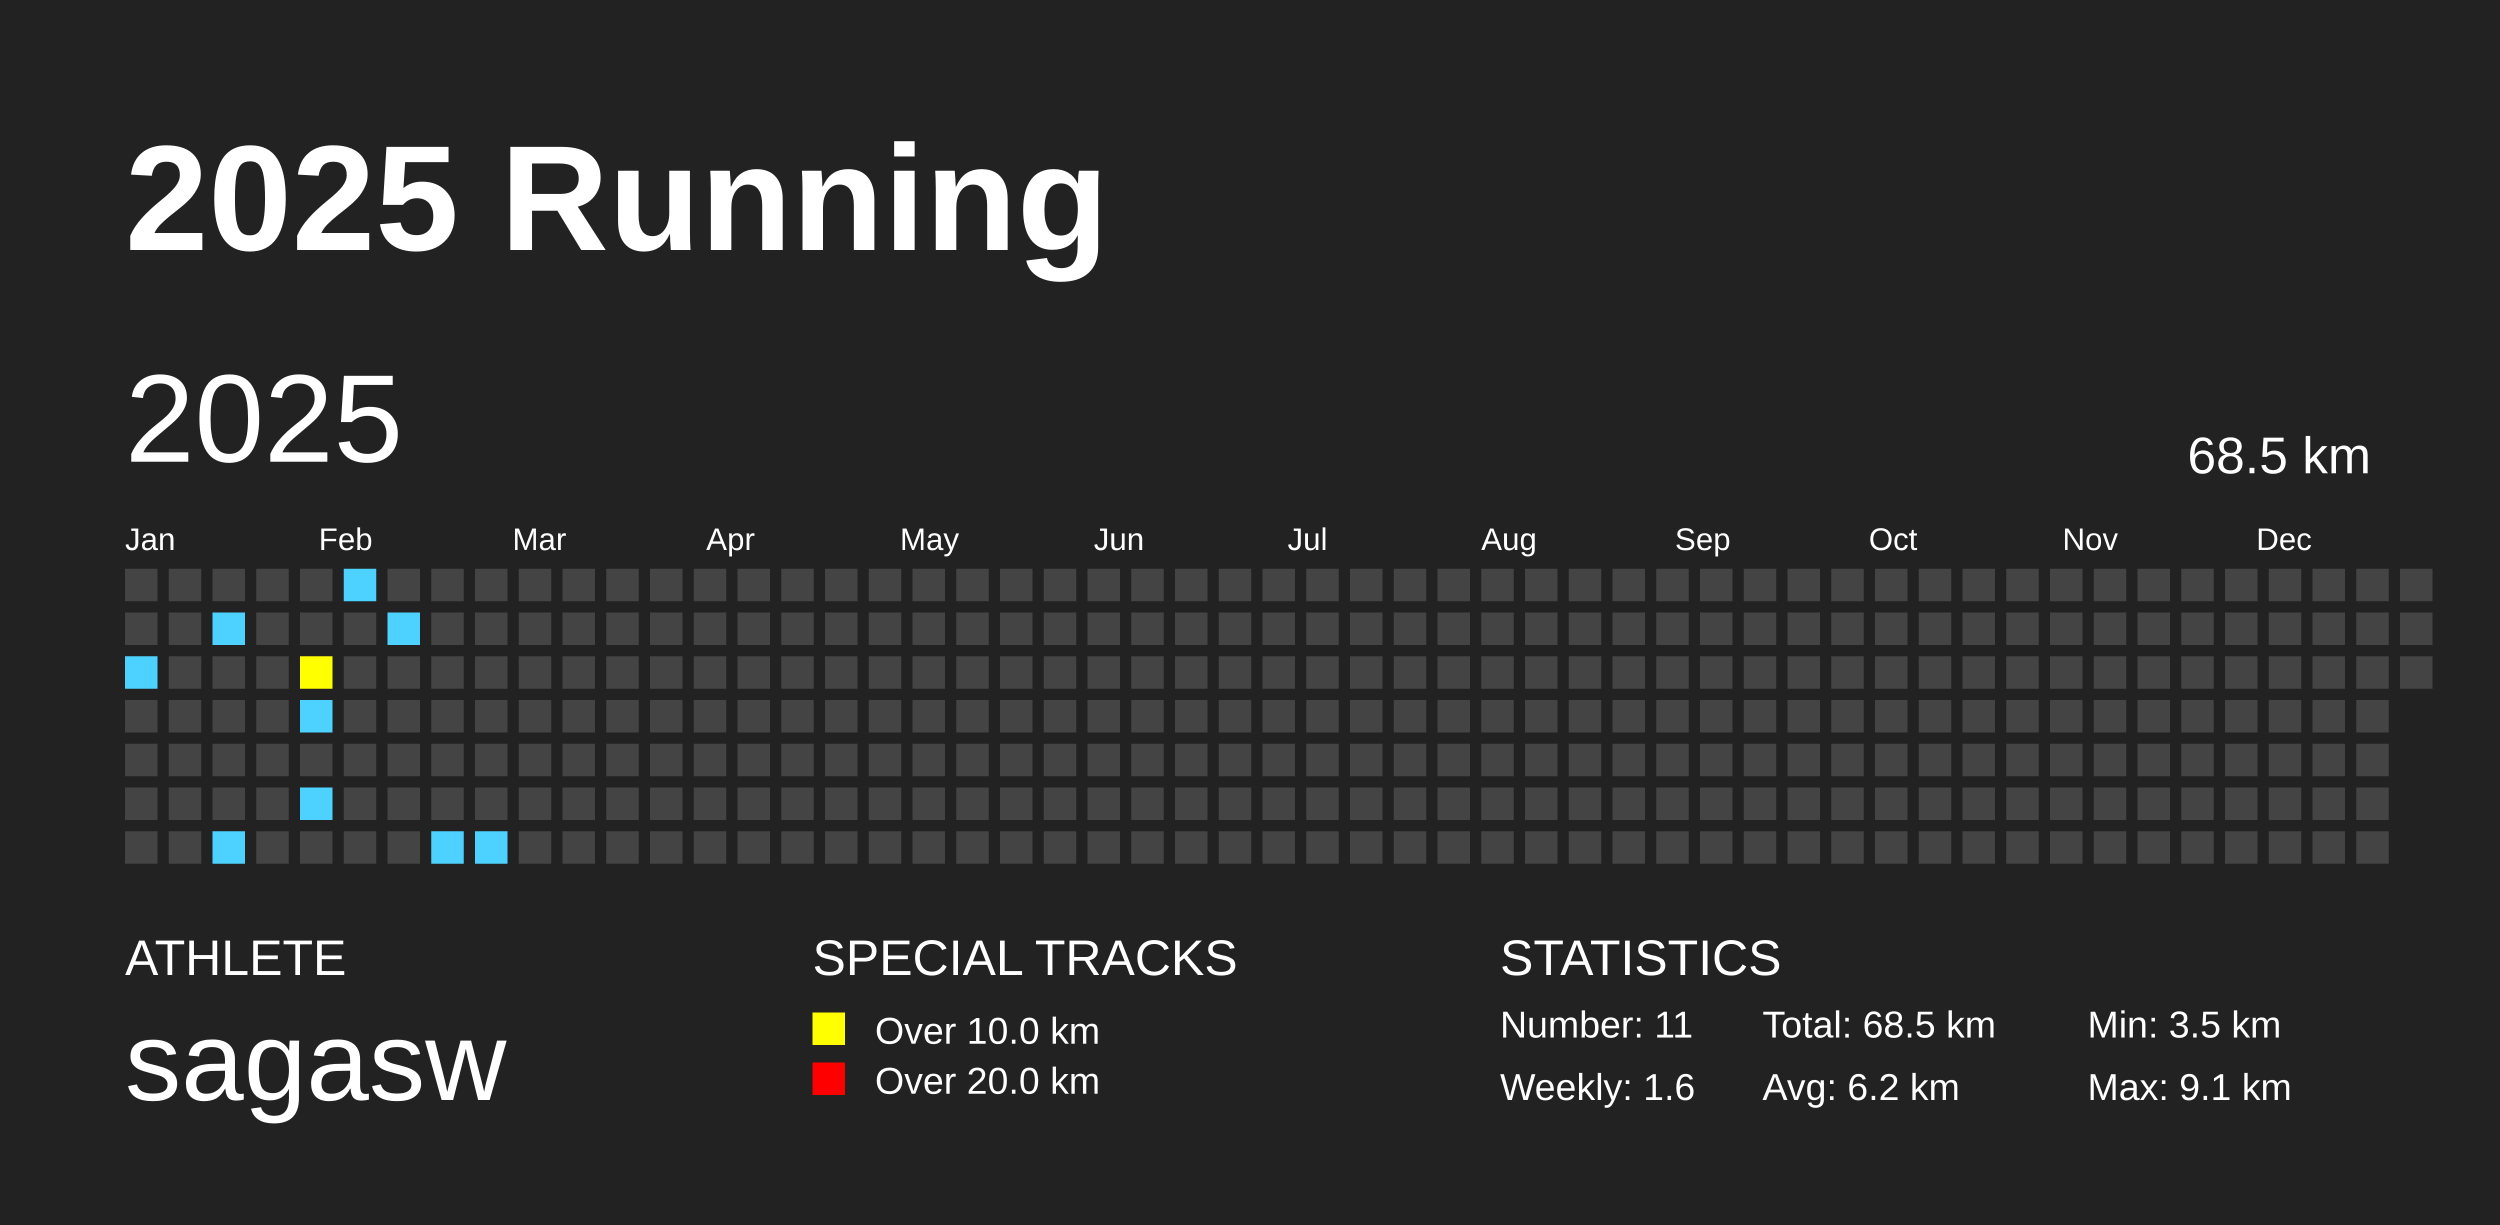
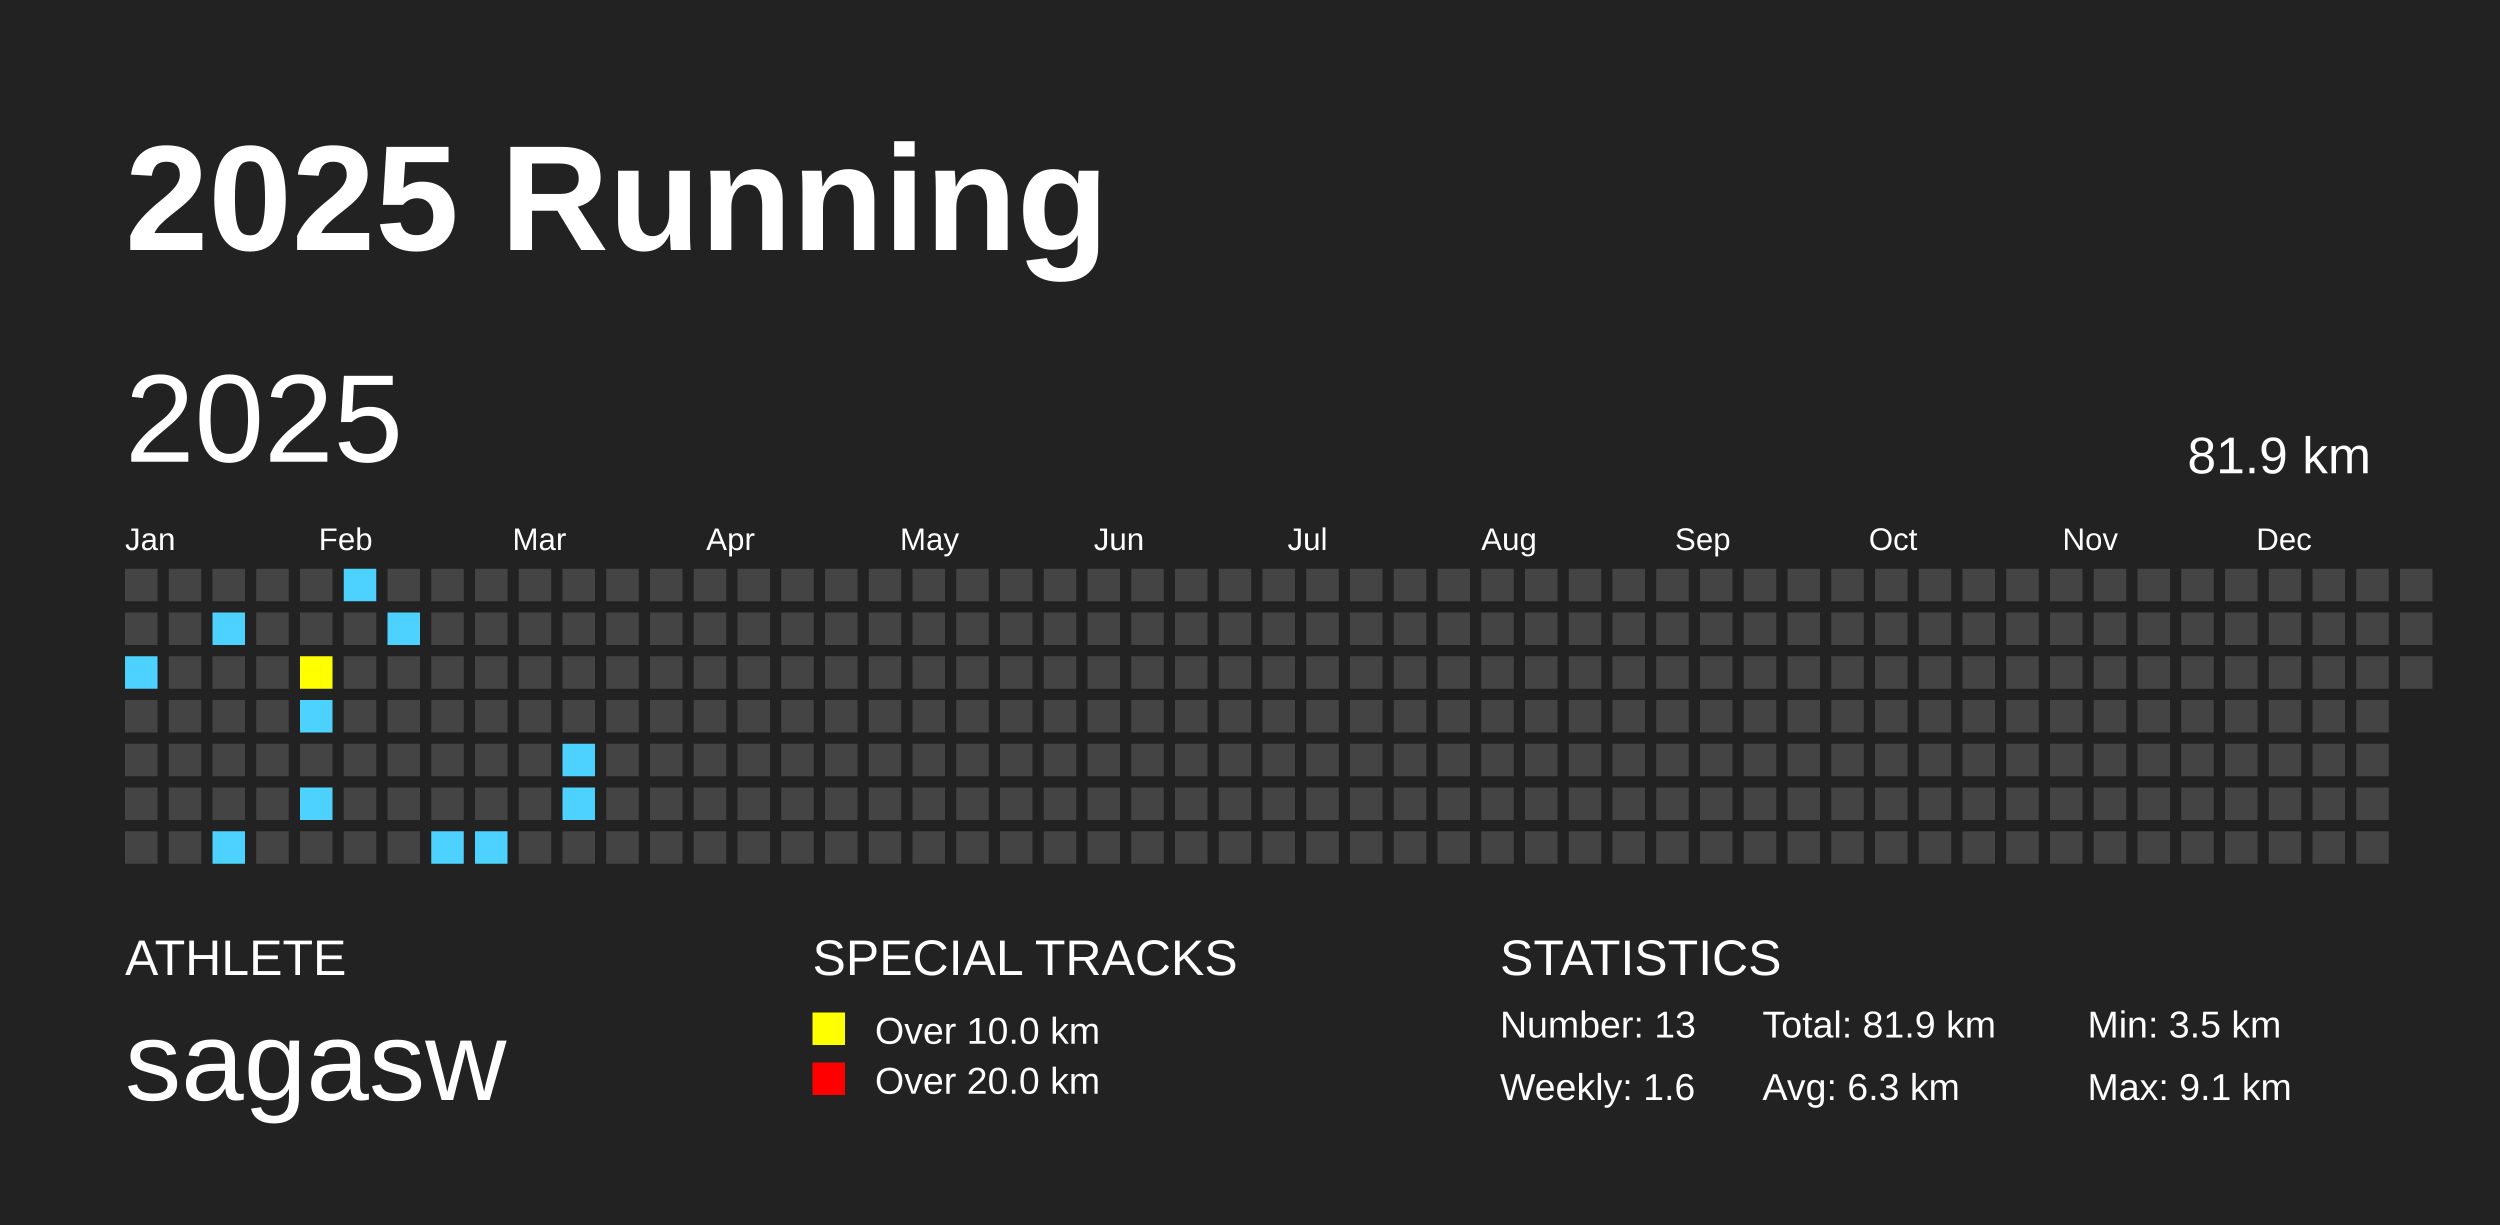
<svg xmlns="http://www.w3.org/2000/svg" baseProfile="full" height="98mm" version="1.1" viewBox="0,0,200,98" width="200mm">
  <defs />
  <rect fill="#222222" height="98" width="200" x="0" y="0" />
  <text fill="#FFFFFF" style="font-size:12px; font-family:Arial; font-weight:bold;" x="10" y="20">2025 Running</text>
  <text fill="#FFFFFF" style="font-size:4px; font-family:Arial" x="10" y="78">ATHLETE</text>
  <text fill="#FFFFFF" style="font-size:9px; font-family:Arial" x="10" y="88">sagasw</text>
  <text fill="#FFFFFF" style="font-size:4px; font-family:Arial" x="65" y="78">SPECIAL TRACKS</text>
  <rect fill="yellow" height="2.6" width="2.6" x="65" y="81" />
  <text fill="#FFFFFF" style="font-size:3px; font-family:Arial" x="70" y="83.5">Over 10.0 km</text>
  <rect fill="red" height="2.6" width="2.6" x="65" y="85" />
  <text fill="#FFFFFF" style="font-size:3px; font-family:Arial" x="70" y="87.5">Over 20.0 km</text>
  <text fill="#FFFFFF" style="font-size:4px; font-family:Arial" x="120" y="78">STATISTICS</text>
-   <text fill="#FFFFFF" style="font-size:3px; font-family:Arial" x="120" y="83">Number: 11</text>
+   <text fill="#FFFFFF" style="font-size:3px; font-family:Arial" x="120" y="83">Number: 13</text>
  <text fill="#FFFFFF" style="font-size:3px; font-family:Arial" x="120" y="88">Weekly: 1.6</text>
-   <text fill="#FFFFFF" style="font-size:3px; font-family:Arial" x="141" y="83">Total: 68.5 km</text>
-   <text fill="#FFFFFF" style="font-size:3px; font-family:Arial" x="141" y="88">Avg: 6.2 km</text>
+   <text fill="#FFFFFF" style="font-size:3px; font-family:Arial" x="141" y="83">Total: 81.9 km</text>
+   <text fill="#FFFFFF" style="font-size:3px; font-family:Arial" x="141" y="88">Avg: 6.3 km</text>
  <text fill="#FFFFFF" style="font-size:3px; font-family:Arial" x="167" y="83">Min: 3.5 km</text>
  <text fill="#FFFFFF" style="font-size:3px; font-family:Arial" x="167" y="88">Max: 9.1 km</text>
  <text dominant-baseline="hanging" fill="#FFFFFF" style="font-size:10.0px; font-family:Arial;" x="10" y="30">2025</text>
-   <text dominant-baseline="hanging" fill="#FFFFFF" style="font-size:4.125px; font-family:Arial;" x="175" y="35">68.5 km</text>
+   <text dominant-baseline="hanging" fill="#FFFFFF" style="font-size:4.125px; font-family:Arial;" x="175" y="35">81.9 km</text>
  <text fill="#FFFFFF" style="font-size:2.5px; font-family:Arial" x="10.0" y="44">Jan</text>
  <text fill="#FFFFFF" style="font-size:2.5px; font-family:Arial" x="25.5" y="44">Feb</text>
  <text fill="#FFFFFF" style="font-size:2.5px; font-family:Arial" x="41.0" y="44">Mar</text>
  <text fill="#FFFFFF" style="font-size:2.5px; font-family:Arial" x="56.5" y="44">Apr</text>
  <text fill="#FFFFFF" style="font-size:2.5px; font-family:Arial" x="72.0" y="44">May</text>
  <text fill="#FFFFFF" style="font-size:2.5px; font-family:Arial" x="87.5" y="44">Jun</text>
  <text fill="#FFFFFF" style="font-size:2.5px; font-family:Arial" x="103.0" y="44">Jul</text>
  <text fill="#FFFFFF" style="font-size:2.5px; font-family:Arial" x="118.5" y="44">Aug</text>
  <text fill="#FFFFFF" style="font-size:2.5px; font-family:Arial" x="134.0" y="44">Sep</text>
  <text fill="#FFFFFF" style="font-size:2.5px; font-family:Arial" x="149.5" y="44">Oct</text>
  <text fill="#FFFFFF" style="font-size:2.5px; font-family:Arial" x="165.0" y="44">Nov</text>
  <text fill="#FFFFFF" style="font-size:2.5px; font-family:Arial" x="180.5" y="44">Dec</text>
  <rect fill="#444444" height="2.6" width="2.6" x="10.0" y="45.5" />
  <rect fill="#444444" height="2.6" width="2.6" x="10.0" y="49.0" />
  <rect fill="#4DD2FF" height="2.6" width="2.6" x="10.0" y="52.5" />
  <rect fill="#444444" height="2.6" width="2.6" x="10.0" y="56.0" />
  <rect fill="#444444" height="2.6" width="2.6" x="10.0" y="59.5" />
  <rect fill="#444444" height="2.6" width="2.6" x="10.0" y="63.0" />
  <rect fill="#444444" height="2.6" width="2.6" x="10.0" y="66.5" />
  <rect fill="#444444" height="2.6" width="2.6" x="13.5" y="45.5" />
  <rect fill="#444444" height="2.6" width="2.6" x="13.5" y="49.0" />
  <rect fill="#444444" height="2.6" width="2.6" x="13.5" y="52.5" />
  <rect fill="#444444" height="2.6" width="2.6" x="13.5" y="56.0" />
  <rect fill="#444444" height="2.6" width="2.6" x="13.5" y="59.5" />
  <rect fill="#444444" height="2.6" width="2.6" x="13.5" y="63.0" />
  <rect fill="#444444" height="2.6" width="2.6" x="13.5" y="66.5" />
  <rect fill="#444444" height="2.6" width="2.6" x="17.0" y="45.5" />
  <rect fill="#4DD2FF" height="2.6" width="2.6" x="17.0" y="49.0" />
  <rect fill="#444444" height="2.6" width="2.6" x="17.0" y="52.5" />
  <rect fill="#444444" height="2.6" width="2.6" x="17.0" y="56.0" />
  <rect fill="#444444" height="2.6" width="2.6" x="17.0" y="59.5" />
  <rect fill="#444444" height="2.6" width="2.6" x="17.0" y="63.0" />
  <rect fill="#4DD2FF" height="2.6" width="2.6" x="17.0" y="66.5" />
  <rect fill="#444444" height="2.6" width="2.6" x="20.5" y="45.5" />
  <rect fill="#444444" height="2.6" width="2.6" x="20.5" y="49.0" />
  <rect fill="#444444" height="2.6" width="2.6" x="20.5" y="52.5" />
  <rect fill="#444444" height="2.6" width="2.6" x="20.5" y="56.0" />
  <rect fill="#444444" height="2.6" width="2.6" x="20.5" y="59.5" />
  <rect fill="#444444" height="2.6" width="2.6" x="20.5" y="63.0" />
  <rect fill="#444444" height="2.6" width="2.6" x="20.5" y="66.5" />
  <rect fill="#444444" height="2.6" width="2.6" x="24.0" y="45.5" />
  <rect fill="#444444" height="2.6" width="2.6" x="24.0" y="49.0" />
  <rect fill="yellow" height="2.6" width="2.6" x="24.0" y="52.5" />
  <rect fill="#4DD2FF" height="2.6" width="2.6" x="24.0" y="56.0" />
  <rect fill="#444444" height="2.6" width="2.6" x="24.0" y="59.5" />
  <rect fill="#4DD2FF" height="2.6" width="2.6" x="24.0" y="63.0" />
  <rect fill="#444444" height="2.6" width="2.6" x="24.0" y="66.5" />
  <rect fill="#4DD2FF" height="2.6" width="2.6" x="27.5" y="45.5" />
  <rect fill="#444444" height="2.6" width="2.6" x="27.5" y="49.0" />
  <rect fill="#444444" height="2.6" width="2.6" x="27.5" y="52.5" />
  <rect fill="#444444" height="2.6" width="2.6" x="27.5" y="56.0" />
  <rect fill="#444444" height="2.6" width="2.6" x="27.5" y="59.5" />
  <rect fill="#444444" height="2.6" width="2.6" x="27.5" y="63.0" />
  <rect fill="#444444" height="2.6" width="2.6" x="27.5" y="66.5" />
  <rect fill="#444444" height="2.6" width="2.6" x="31.0" y="45.5" />
  <rect fill="#4DD2FF" height="2.6" width="2.6" x="31.0" y="49.0" />
  <rect fill="#444444" height="2.6" width="2.6" x="31.0" y="52.5" />
  <rect fill="#444444" height="2.6" width="2.6" x="31.0" y="56.0" />
  <rect fill="#444444" height="2.6" width="2.6" x="31.0" y="59.5" />
  <rect fill="#444444" height="2.6" width="2.6" x="31.0" y="63.0" />
  <rect fill="#444444" height="2.6" width="2.6" x="31.0" y="66.5" />
  <rect fill="#444444" height="2.6" width="2.6" x="34.5" y="45.5" />
  <rect fill="#444444" height="2.6" width="2.6" x="34.5" y="49.0" />
  <rect fill="#444444" height="2.6" width="2.6" x="34.5" y="52.5" />
  <rect fill="#444444" height="2.6" width="2.6" x="34.5" y="56.0" />
  <rect fill="#444444" height="2.6" width="2.6" x="34.5" y="59.5" />
  <rect fill="#444444" height="2.6" width="2.6" x="34.5" y="63.0" />
  <rect fill="#4DD2FF" height="2.6" width="2.6" x="34.5" y="66.5" />
  <rect fill="#444444" height="2.6" width="2.6" x="38.0" y="45.5" />
  <rect fill="#444444" height="2.6" width="2.6" x="38.0" y="49.0" />
  <rect fill="#444444" height="2.6" width="2.6" x="38.0" y="52.5" />
  <rect fill="#444444" height="2.6" width="2.6" x="38.0" y="56.0" />
  <rect fill="#444444" height="2.6" width="2.6" x="38.0" y="59.5" />
  <rect fill="#444444" height="2.6" width="2.6" x="38.0" y="63.0" />
  <rect fill="#4DD2FF" height="2.6" width="2.6" x="38.0" y="66.5" />
  <rect fill="#444444" height="2.6" width="2.6" x="41.5" y="45.5" />
  <rect fill="#444444" height="2.6" width="2.6" x="41.5" y="49.0" />
  <rect fill="#444444" height="2.6" width="2.6" x="41.5" y="52.5" />
  <rect fill="#444444" height="2.6" width="2.6" x="41.5" y="56.0" />
  <rect fill="#444444" height="2.6" width="2.6" x="41.5" y="59.5" />
  <rect fill="#444444" height="2.6" width="2.6" x="41.5" y="63.0" />
  <rect fill="#444444" height="2.6" width="2.6" x="41.5" y="66.5" />
  <rect fill="#444444" height="2.6" width="2.6" x="45.0" y="45.5" />
  <rect fill="#444444" height="2.6" width="2.6" x="45.0" y="49.0" />
  <rect fill="#444444" height="2.6" width="2.6" x="45.0" y="52.5" />
  <rect fill="#444444" height="2.6" width="2.6" x="45.0" y="56.0" />
-   <rect fill="#444444" height="2.6" width="2.6" x="45.0" y="59.5" />
-   <rect fill="#444444" height="2.6" width="2.6" x="45.0" y="63.0" />
+   <rect fill="#4DD2FF" height="2.6" width="2.6" x="45.0" y="59.5" />
+   <rect fill="#4DD2FF" height="2.6" width="2.6" x="45.0" y="63.0" />
  <rect fill="#444444" height="2.6" width="2.6" x="45.0" y="66.5" />
  <rect fill="#444444" height="2.6" width="2.6" x="48.5" y="45.5" />
  <rect fill="#444444" height="2.6" width="2.6" x="48.5" y="49.0" />
  <rect fill="#444444" height="2.6" width="2.6" x="48.5" y="52.5" />
  <rect fill="#444444" height="2.6" width="2.6" x="48.5" y="56.0" />
  <rect fill="#444444" height="2.6" width="2.6" x="48.5" y="59.5" />
  <rect fill="#444444" height="2.6" width="2.6" x="48.5" y="63.0" />
  <rect fill="#444444" height="2.6" width="2.6" x="48.5" y="66.5" />
  <rect fill="#444444" height="2.6" width="2.6" x="52.0" y="45.5" />
  <rect fill="#444444" height="2.6" width="2.6" x="52.0" y="49.0" />
  <rect fill="#444444" height="2.6" width="2.6" x="52.0" y="52.5" />
  <rect fill="#444444" height="2.6" width="2.6" x="52.0" y="56.0" />
  <rect fill="#444444" height="2.6" width="2.6" x="52.0" y="59.5" />
  <rect fill="#444444" height="2.6" width="2.6" x="52.0" y="63.0" />
  <rect fill="#444444" height="2.6" width="2.6" x="52.0" y="66.5" />
  <rect fill="#444444" height="2.6" width="2.6" x="55.5" y="45.5" />
  <rect fill="#444444" height="2.6" width="2.6" x="55.5" y="49.0" />
  <rect fill="#444444" height="2.6" width="2.6" x="55.5" y="52.5" />
  <rect fill="#444444" height="2.6" width="2.6" x="55.5" y="56.0" />
  <rect fill="#444444" height="2.6" width="2.6" x="55.5" y="59.5" />
  <rect fill="#444444" height="2.6" width="2.6" x="55.5" y="63.0" />
  <rect fill="#444444" height="2.6" width="2.6" x="55.5" y="66.5" />
  <rect fill="#444444" height="2.6" width="2.6" x="59.0" y="45.5" />
  <rect fill="#444444" height="2.6" width="2.6" x="59.0" y="49.0" />
  <rect fill="#444444" height="2.6" width="2.6" x="59.0" y="52.5" />
  <rect fill="#444444" height="2.6" width="2.6" x="59.0" y="56.0" />
  <rect fill="#444444" height="2.6" width="2.6" x="59.0" y="59.5" />
  <rect fill="#444444" height="2.6" width="2.6" x="59.0" y="63.0" />
  <rect fill="#444444" height="2.6" width="2.6" x="59.0" y="66.5" />
  <rect fill="#444444" height="2.6" width="2.6" x="62.5" y="45.5" />
  <rect fill="#444444" height="2.6" width="2.6" x="62.5" y="49.0" />
  <rect fill="#444444" height="2.6" width="2.6" x="62.5" y="52.5" />
  <rect fill="#444444" height="2.6" width="2.6" x="62.5" y="56.0" />
  <rect fill="#444444" height="2.6" width="2.6" x="62.5" y="59.5" />
  <rect fill="#444444" height="2.6" width="2.6" x="62.5" y="63.0" />
  <rect fill="#444444" height="2.6" width="2.6" x="62.5" y="66.5" />
  <rect fill="#444444" height="2.6" width="2.6" x="66.0" y="45.5" />
  <rect fill="#444444" height="2.6" width="2.6" x="66.0" y="49.0" />
  <rect fill="#444444" height="2.6" width="2.6" x="66.0" y="52.5" />
  <rect fill="#444444" height="2.6" width="2.6" x="66.0" y="56.0" />
  <rect fill="#444444" height="2.6" width="2.6" x="66.0" y="59.5" />
  <rect fill="#444444" height="2.6" width="2.6" x="66.0" y="63.0" />
  <rect fill="#444444" height="2.6" width="2.6" x="66.0" y="66.5" />
  <rect fill="#444444" height="2.6" width="2.6" x="69.5" y="45.5" />
  <rect fill="#444444" height="2.6" width="2.6" x="69.5" y="49.0" />
  <rect fill="#444444" height="2.6" width="2.6" x="69.5" y="52.5" />
  <rect fill="#444444" height="2.6" width="2.6" x="69.5" y="56.0" />
  <rect fill="#444444" height="2.6" width="2.6" x="69.5" y="59.5" />
  <rect fill="#444444" height="2.6" width="2.6" x="69.5" y="63.0" />
  <rect fill="#444444" height="2.6" width="2.6" x="69.5" y="66.5" />
  <rect fill="#444444" height="2.6" width="2.6" x="73.0" y="45.5" />
  <rect fill="#444444" height="2.6" width="2.6" x="73.0" y="49.0" />
  <rect fill="#444444" height="2.6" width="2.6" x="73.0" y="52.5" />
  <rect fill="#444444" height="2.6" width="2.6" x="73.0" y="56.0" />
  <rect fill="#444444" height="2.6" width="2.6" x="73.0" y="59.5" />
  <rect fill="#444444" height="2.6" width="2.6" x="73.0" y="63.0" />
  <rect fill="#444444" height="2.6" width="2.6" x="73.0" y="66.5" />
  <rect fill="#444444" height="2.6" width="2.6" x="76.5" y="45.5" />
  <rect fill="#444444" height="2.6" width="2.6" x="76.5" y="49.0" />
  <rect fill="#444444" height="2.6" width="2.6" x="76.5" y="52.5" />
  <rect fill="#444444" height="2.6" width="2.6" x="76.5" y="56.0" />
  <rect fill="#444444" height="2.6" width="2.6" x="76.5" y="59.5" />
  <rect fill="#444444" height="2.6" width="2.6" x="76.5" y="63.0" />
  <rect fill="#444444" height="2.6" width="2.6" x="76.5" y="66.5" />
  <rect fill="#444444" height="2.6" width="2.6" x="80.0" y="45.5" />
  <rect fill="#444444" height="2.6" width="2.6" x="80.0" y="49.0" />
  <rect fill="#444444" height="2.6" width="2.6" x="80.0" y="52.5" />
  <rect fill="#444444" height="2.6" width="2.6" x="80.0" y="56.0" />
  <rect fill="#444444" height="2.6" width="2.6" x="80.0" y="59.5" />
  <rect fill="#444444" height="2.6" width="2.6" x="80.0" y="63.0" />
  <rect fill="#444444" height="2.6" width="2.6" x="80.0" y="66.5" />
  <rect fill="#444444" height="2.6" width="2.6" x="83.5" y="45.5" />
  <rect fill="#444444" height="2.6" width="2.6" x="83.5" y="49.0" />
  <rect fill="#444444" height="2.6" width="2.6" x="83.5" y="52.5" />
  <rect fill="#444444" height="2.6" width="2.6" x="83.5" y="56.0" />
  <rect fill="#444444" height="2.6" width="2.6" x="83.5" y="59.5" />
  <rect fill="#444444" height="2.6" width="2.6" x="83.5" y="63.0" />
  <rect fill="#444444" height="2.6" width="2.6" x="83.5" y="66.5" />
  <rect fill="#444444" height="2.6" width="2.6" x="87.0" y="45.5" />
  <rect fill="#444444" height="2.6" width="2.6" x="87.0" y="49.0" />
  <rect fill="#444444" height="2.6" width="2.6" x="87.0" y="52.5" />
  <rect fill="#444444" height="2.6" width="2.6" x="87.0" y="56.0" />
  <rect fill="#444444" height="2.6" width="2.6" x="87.0" y="59.5" />
  <rect fill="#444444" height="2.6" width="2.6" x="87.0" y="63.0" />
  <rect fill="#444444" height="2.6" width="2.6" x="87.0" y="66.5" />
  <rect fill="#444444" height="2.6" width="2.6" x="90.5" y="45.5" />
  <rect fill="#444444" height="2.6" width="2.6" x="90.5" y="49.0" />
  <rect fill="#444444" height="2.6" width="2.6" x="90.5" y="52.5" />
  <rect fill="#444444" height="2.6" width="2.6" x="90.5" y="56.0" />
  <rect fill="#444444" height="2.6" width="2.6" x="90.5" y="59.5" />
  <rect fill="#444444" height="2.6" width="2.6" x="90.5" y="63.0" />
  <rect fill="#444444" height="2.6" width="2.6" x="90.5" y="66.5" />
  <rect fill="#444444" height="2.6" width="2.6" x="94.0" y="45.5" />
  <rect fill="#444444" height="2.6" width="2.6" x="94.0" y="49.0" />
  <rect fill="#444444" height="2.6" width="2.6" x="94.0" y="52.5" />
  <rect fill="#444444" height="2.6" width="2.6" x="94.0" y="56.0" />
  <rect fill="#444444" height="2.6" width="2.6" x="94.0" y="59.5" />
  <rect fill="#444444" height="2.6" width="2.6" x="94.0" y="63.0" />
  <rect fill="#444444" height="2.6" width="2.6" x="94.0" y="66.5" />
  <rect fill="#444444" height="2.6" width="2.6" x="97.5" y="45.5" />
  <rect fill="#444444" height="2.6" width="2.6" x="97.5" y="49.0" />
  <rect fill="#444444" height="2.6" width="2.6" x="97.5" y="52.5" />
  <rect fill="#444444" height="2.6" width="2.6" x="97.5" y="56.0" />
  <rect fill="#444444" height="2.6" width="2.6" x="97.5" y="59.5" />
  <rect fill="#444444" height="2.6" width="2.6" x="97.5" y="63.0" />
  <rect fill="#444444" height="2.6" width="2.6" x="97.5" y="66.5" />
  <rect fill="#444444" height="2.6" width="2.6" x="101.0" y="45.5" />
  <rect fill="#444444" height="2.6" width="2.6" x="101.0" y="49.0" />
  <rect fill="#444444" height="2.6" width="2.6" x="101.0" y="52.5" />
  <rect fill="#444444" height="2.6" width="2.6" x="101.0" y="56.0" />
  <rect fill="#444444" height="2.6" width="2.6" x="101.0" y="59.5" />
  <rect fill="#444444" height="2.6" width="2.6" x="101.0" y="63.0" />
  <rect fill="#444444" height="2.6" width="2.6" x="101.0" y="66.5" />
  <rect fill="#444444" height="2.6" width="2.6" x="104.5" y="45.5" />
  <rect fill="#444444" height="2.6" width="2.6" x="104.5" y="49.0" />
  <rect fill="#444444" height="2.6" width="2.6" x="104.5" y="52.5" />
  <rect fill="#444444" height="2.6" width="2.6" x="104.5" y="56.0" />
  <rect fill="#444444" height="2.6" width="2.6" x="104.5" y="59.5" />
  <rect fill="#444444" height="2.6" width="2.6" x="104.5" y="63.0" />
  <rect fill="#444444" height="2.6" width="2.6" x="104.5" y="66.5" />
  <rect fill="#444444" height="2.6" width="2.6" x="108.0" y="45.5" />
  <rect fill="#444444" height="2.6" width="2.6" x="108.0" y="49.0" />
  <rect fill="#444444" height="2.6" width="2.6" x="108.0" y="52.5" />
  <rect fill="#444444" height="2.6" width="2.6" x="108.0" y="56.0" />
  <rect fill="#444444" height="2.6" width="2.6" x="108.0" y="59.5" />
  <rect fill="#444444" height="2.6" width="2.6" x="108.0" y="63.0" />
  <rect fill="#444444" height="2.6" width="2.6" x="108.0" y="66.5" />
  <rect fill="#444444" height="2.6" width="2.6" x="111.5" y="45.5" />
  <rect fill="#444444" height="2.6" width="2.6" x="111.5" y="49.0" />
  <rect fill="#444444" height="2.6" width="2.6" x="111.5" y="52.5" />
  <rect fill="#444444" height="2.6" width="2.6" x="111.5" y="56.0" />
  <rect fill="#444444" height="2.6" width="2.6" x="111.5" y="59.5" />
  <rect fill="#444444" height="2.6" width="2.6" x="111.5" y="63.0" />
  <rect fill="#444444" height="2.6" width="2.6" x="111.5" y="66.5" />
  <rect fill="#444444" height="2.6" width="2.6" x="115.0" y="45.5" />
  <rect fill="#444444" height="2.6" width="2.6" x="115.0" y="49.0" />
  <rect fill="#444444" height="2.6" width="2.6" x="115.0" y="52.5" />
  <rect fill="#444444" height="2.6" width="2.6" x="115.0" y="56.0" />
  <rect fill="#444444" height="2.6" width="2.6" x="115.0" y="59.5" />
  <rect fill="#444444" height="2.6" width="2.6" x="115.0" y="63.0" />
  <rect fill="#444444" height="2.6" width="2.6" x="115.0" y="66.5" />
  <rect fill="#444444" height="2.6" width="2.6" x="118.5" y="45.5" />
  <rect fill="#444444" height="2.6" width="2.6" x="118.5" y="49.0" />
  <rect fill="#444444" height="2.6" width="2.6" x="118.5" y="52.5" />
  <rect fill="#444444" height="2.6" width="2.6" x="118.5" y="56.0" />
  <rect fill="#444444" height="2.6" width="2.6" x="118.5" y="59.5" />
  <rect fill="#444444" height="2.6" width="2.6" x="118.5" y="63.0" />
  <rect fill="#444444" height="2.6" width="2.6" x="118.5" y="66.5" />
  <rect fill="#444444" height="2.6" width="2.6" x="122.0" y="45.5" />
  <rect fill="#444444" height="2.6" width="2.6" x="122.0" y="49.0" />
  <rect fill="#444444" height="2.6" width="2.6" x="122.0" y="52.5" />
  <rect fill="#444444" height="2.6" width="2.6" x="122.0" y="56.0" />
  <rect fill="#444444" height="2.6" width="2.6" x="122.0" y="59.5" />
  <rect fill="#444444" height="2.6" width="2.6" x="122.0" y="63.0" />
  <rect fill="#444444" height="2.6" width="2.6" x="122.0" y="66.5" />
  <rect fill="#444444" height="2.6" width="2.6" x="125.5" y="45.5" />
  <rect fill="#444444" height="2.6" width="2.6" x="125.5" y="49.0" />
  <rect fill="#444444" height="2.6" width="2.6" x="125.5" y="52.5" />
  <rect fill="#444444" height="2.6" width="2.6" x="125.5" y="56.0" />
  <rect fill="#444444" height="2.6" width="2.6" x="125.5" y="59.5" />
  <rect fill="#444444" height="2.6" width="2.6" x="125.5" y="63.0" />
  <rect fill="#444444" height="2.6" width="2.6" x="125.5" y="66.5" />
  <rect fill="#444444" height="2.6" width="2.6" x="129.0" y="45.5" />
  <rect fill="#444444" height="2.6" width="2.6" x="129.0" y="49.0" />
  <rect fill="#444444" height="2.6" width="2.6" x="129.0" y="52.5" />
  <rect fill="#444444" height="2.6" width="2.6" x="129.0" y="56.0" />
  <rect fill="#444444" height="2.6" width="2.6" x="129.0" y="59.5" />
  <rect fill="#444444" height="2.6" width="2.6" x="129.0" y="63.0" />
  <rect fill="#444444" height="2.6" width="2.6" x="129.0" y="66.5" />
  <rect fill="#444444" height="2.6" width="2.6" x="132.5" y="45.5" />
  <rect fill="#444444" height="2.6" width="2.6" x="132.5" y="49.0" />
  <rect fill="#444444" height="2.6" width="2.6" x="132.5" y="52.5" />
  <rect fill="#444444" height="2.6" width="2.6" x="132.5" y="56.0" />
  <rect fill="#444444" height="2.6" width="2.6" x="132.5" y="59.5" />
  <rect fill="#444444" height="2.6" width="2.6" x="132.5" y="63.0" />
  <rect fill="#444444" height="2.6" width="2.6" x="132.5" y="66.5" />
  <rect fill="#444444" height="2.6" width="2.6" x="136.0" y="45.5" />
  <rect fill="#444444" height="2.6" width="2.6" x="136.0" y="49.0" />
  <rect fill="#444444" height="2.6" width="2.6" x="136.0" y="52.5" />
  <rect fill="#444444" height="2.6" width="2.6" x="136.0" y="56.0" />
  <rect fill="#444444" height="2.6" width="2.6" x="136.0" y="59.5" />
  <rect fill="#444444" height="2.6" width="2.6" x="136.0" y="63.0" />
  <rect fill="#444444" height="2.6" width="2.6" x="136.0" y="66.5" />
  <rect fill="#444444" height="2.6" width="2.6" x="139.5" y="45.5" />
  <rect fill="#444444" height="2.6" width="2.6" x="139.5" y="49.0" />
  <rect fill="#444444" height="2.6" width="2.6" x="139.5" y="52.5" />
  <rect fill="#444444" height="2.6" width="2.6" x="139.5" y="56.0" />
  <rect fill="#444444" height="2.6" width="2.6" x="139.5" y="59.5" />
  <rect fill="#444444" height="2.6" width="2.6" x="139.5" y="63.0" />
  <rect fill="#444444" height="2.6" width="2.6" x="139.5" y="66.5" />
  <rect fill="#444444" height="2.6" width="2.6" x="143.0" y="45.5" />
  <rect fill="#444444" height="2.6" width="2.6" x="143.0" y="49.0" />
  <rect fill="#444444" height="2.6" width="2.6" x="143.0" y="52.5" />
  <rect fill="#444444" height="2.6" width="2.6" x="143.0" y="56.0" />
  <rect fill="#444444" height="2.6" width="2.6" x="143.0" y="59.5" />
  <rect fill="#444444" height="2.6" width="2.6" x="143.0" y="63.0" />
  <rect fill="#444444" height="2.6" width="2.6" x="143.0" y="66.5" />
  <rect fill="#444444" height="2.6" width="2.6" x="146.5" y="45.5" />
  <rect fill="#444444" height="2.6" width="2.6" x="146.5" y="49.0" />
  <rect fill="#444444" height="2.6" width="2.6" x="146.5" y="52.5" />
  <rect fill="#444444" height="2.6" width="2.6" x="146.5" y="56.0" />
  <rect fill="#444444" height="2.6" width="2.6" x="146.5" y="59.5" />
  <rect fill="#444444" height="2.6" width="2.6" x="146.5" y="63.0" />
  <rect fill="#444444" height="2.6" width="2.6" x="146.5" y="66.5" />
  <rect fill="#444444" height="2.6" width="2.6" x="150.0" y="45.5" />
  <rect fill="#444444" height="2.6" width="2.6" x="150.0" y="49.0" />
  <rect fill="#444444" height="2.6" width="2.6" x="150.0" y="52.5" />
  <rect fill="#444444" height="2.6" width="2.6" x="150.0" y="56.0" />
  <rect fill="#444444" height="2.6" width="2.6" x="150.0" y="59.5" />
  <rect fill="#444444" height="2.6" width="2.6" x="150.0" y="63.0" />
  <rect fill="#444444" height="2.6" width="2.6" x="150.0" y="66.5" />
  <rect fill="#444444" height="2.6" width="2.6" x="153.5" y="45.5" />
  <rect fill="#444444" height="2.6" width="2.6" x="153.5" y="49.0" />
  <rect fill="#444444" height="2.6" width="2.6" x="153.5" y="52.5" />
  <rect fill="#444444" height="2.6" width="2.6" x="153.5" y="56.0" />
  <rect fill="#444444" height="2.6" width="2.6" x="153.5" y="59.5" />
  <rect fill="#444444" height="2.6" width="2.6" x="153.5" y="63.0" />
  <rect fill="#444444" height="2.6" width="2.6" x="153.5" y="66.5" />
  <rect fill="#444444" height="2.6" width="2.6" x="157.0" y="45.5" />
  <rect fill="#444444" height="2.6" width="2.6" x="157.0" y="49.0" />
  <rect fill="#444444" height="2.6" width="2.6" x="157.0" y="52.5" />
  <rect fill="#444444" height="2.6" width="2.6" x="157.0" y="56.0" />
  <rect fill="#444444" height="2.6" width="2.6" x="157.0" y="59.5" />
  <rect fill="#444444" height="2.6" width="2.6" x="157.0" y="63.0" />
  <rect fill="#444444" height="2.6" width="2.6" x="157.0" y="66.5" />
  <rect fill="#444444" height="2.6" width="2.6" x="160.5" y="45.5" />
  <rect fill="#444444" height="2.6" width="2.6" x="160.5" y="49.0" />
  <rect fill="#444444" height="2.6" width="2.6" x="160.5" y="52.5" />
  <rect fill="#444444" height="2.6" width="2.6" x="160.5" y="56.0" />
  <rect fill="#444444" height="2.6" width="2.6" x="160.5" y="59.5" />
  <rect fill="#444444" height="2.6" width="2.6" x="160.5" y="63.0" />
  <rect fill="#444444" height="2.6" width="2.6" x="160.5" y="66.5" />
  <rect fill="#444444" height="2.6" width="2.6" x="164.0" y="45.5" />
  <rect fill="#444444" height="2.6" width="2.6" x="164.0" y="49.0" />
  <rect fill="#444444" height="2.6" width="2.6" x="164.0" y="52.5" />
  <rect fill="#444444" height="2.6" width="2.6" x="164.0" y="56.0" />
  <rect fill="#444444" height="2.6" width="2.6" x="164.0" y="59.5" />
  <rect fill="#444444" height="2.6" width="2.6" x="164.0" y="63.0" />
  <rect fill="#444444" height="2.6" width="2.6" x="164.0" y="66.5" />
  <rect fill="#444444" height="2.6" width="2.6" x="167.5" y="45.5" />
  <rect fill="#444444" height="2.6" width="2.6" x="167.5" y="49.0" />
  <rect fill="#444444" height="2.6" width="2.6" x="167.5" y="52.5" />
  <rect fill="#444444" height="2.6" width="2.6" x="167.5" y="56.0" />
  <rect fill="#444444" height="2.6" width="2.6" x="167.5" y="59.5" />
  <rect fill="#444444" height="2.6" width="2.6" x="167.5" y="63.0" />
  <rect fill="#444444" height="2.6" width="2.6" x="167.5" y="66.5" />
  <rect fill="#444444" height="2.6" width="2.6" x="171.0" y="45.5" />
  <rect fill="#444444" height="2.6" width="2.6" x="171.0" y="49.0" />
  <rect fill="#444444" height="2.6" width="2.6" x="171.0" y="52.5" />
  <rect fill="#444444" height="2.6" width="2.6" x="171.0" y="56.0" />
  <rect fill="#444444" height="2.6" width="2.6" x="171.0" y="59.5" />
  <rect fill="#444444" height="2.6" width="2.6" x="171.0" y="63.0" />
  <rect fill="#444444" height="2.6" width="2.6" x="171.0" y="66.5" />
  <rect fill="#444444" height="2.6" width="2.6" x="174.5" y="45.5" />
  <rect fill="#444444" height="2.6" width="2.6" x="174.5" y="49.0" />
  <rect fill="#444444" height="2.6" width="2.6" x="174.5" y="52.5" />
  <rect fill="#444444" height="2.6" width="2.6" x="174.5" y="56.0" />
  <rect fill="#444444" height="2.6" width="2.6" x="174.5" y="59.5" />
  <rect fill="#444444" height="2.6" width="2.6" x="174.5" y="63.0" />
  <rect fill="#444444" height="2.6" width="2.6" x="174.5" y="66.5" />
  <rect fill="#444444" height="2.6" width="2.6" x="178.0" y="45.5" />
  <rect fill="#444444" height="2.6" width="2.6" x="178.0" y="49.0" />
  <rect fill="#444444" height="2.6" width="2.6" x="178.0" y="52.5" />
  <rect fill="#444444" height="2.6" width="2.6" x="178.0" y="56.0" />
  <rect fill="#444444" height="2.6" width="2.6" x="178.0" y="59.5" />
  <rect fill="#444444" height="2.6" width="2.6" x="178.0" y="63.0" />
  <rect fill="#444444" height="2.6" width="2.6" x="178.0" y="66.5" />
  <rect fill="#444444" height="2.6" width="2.6" x="181.5" y="45.5" />
  <rect fill="#444444" height="2.6" width="2.6" x="181.5" y="49.0" />
  <rect fill="#444444" height="2.6" width="2.6" x="181.5" y="52.5" />
  <rect fill="#444444" height="2.6" width="2.6" x="181.5" y="56.0" />
  <rect fill="#444444" height="2.6" width="2.6" x="181.5" y="59.5" />
  <rect fill="#444444" height="2.6" width="2.6" x="181.5" y="63.0" />
  <rect fill="#444444" height="2.6" width="2.6" x="181.5" y="66.5" />
  <rect fill="#444444" height="2.6" width="2.6" x="185.0" y="45.5" />
  <rect fill="#444444" height="2.6" width="2.6" x="185.0" y="49.0" />
  <rect fill="#444444" height="2.6" width="2.6" x="185.0" y="52.5" />
  <rect fill="#444444" height="2.6" width="2.6" x="185.0" y="56.0" />
  <rect fill="#444444" height="2.6" width="2.6" x="185.0" y="59.5" />
  <rect fill="#444444" height="2.6" width="2.6" x="185.0" y="63.0" />
  <rect fill="#444444" height="2.6" width="2.6" x="185.0" y="66.5" />
  <rect fill="#444444" height="2.6" width="2.6" x="188.5" y="45.5" />
  <rect fill="#444444" height="2.6" width="2.6" x="188.5" y="49.0" />
  <rect fill="#444444" height="2.6" width="2.6" x="188.5" y="52.5" />
  <rect fill="#444444" height="2.6" width="2.6" x="188.5" y="56.0" />
  <rect fill="#444444" height="2.6" width="2.6" x="188.5" y="59.5" />
  <rect fill="#444444" height="2.6" width="2.6" x="188.5" y="63.0" />
  <rect fill="#444444" height="2.6" width="2.6" x="188.5" y="66.5" />
  <rect fill="#444444" height="2.6" width="2.6" x="192.0" y="45.5" />
  <rect fill="#444444" height="2.6" width="2.6" x="192.0" y="49.0" />
  <rect fill="#444444" height="2.6" width="2.6" x="192.0" y="52.5" />
</svg>
